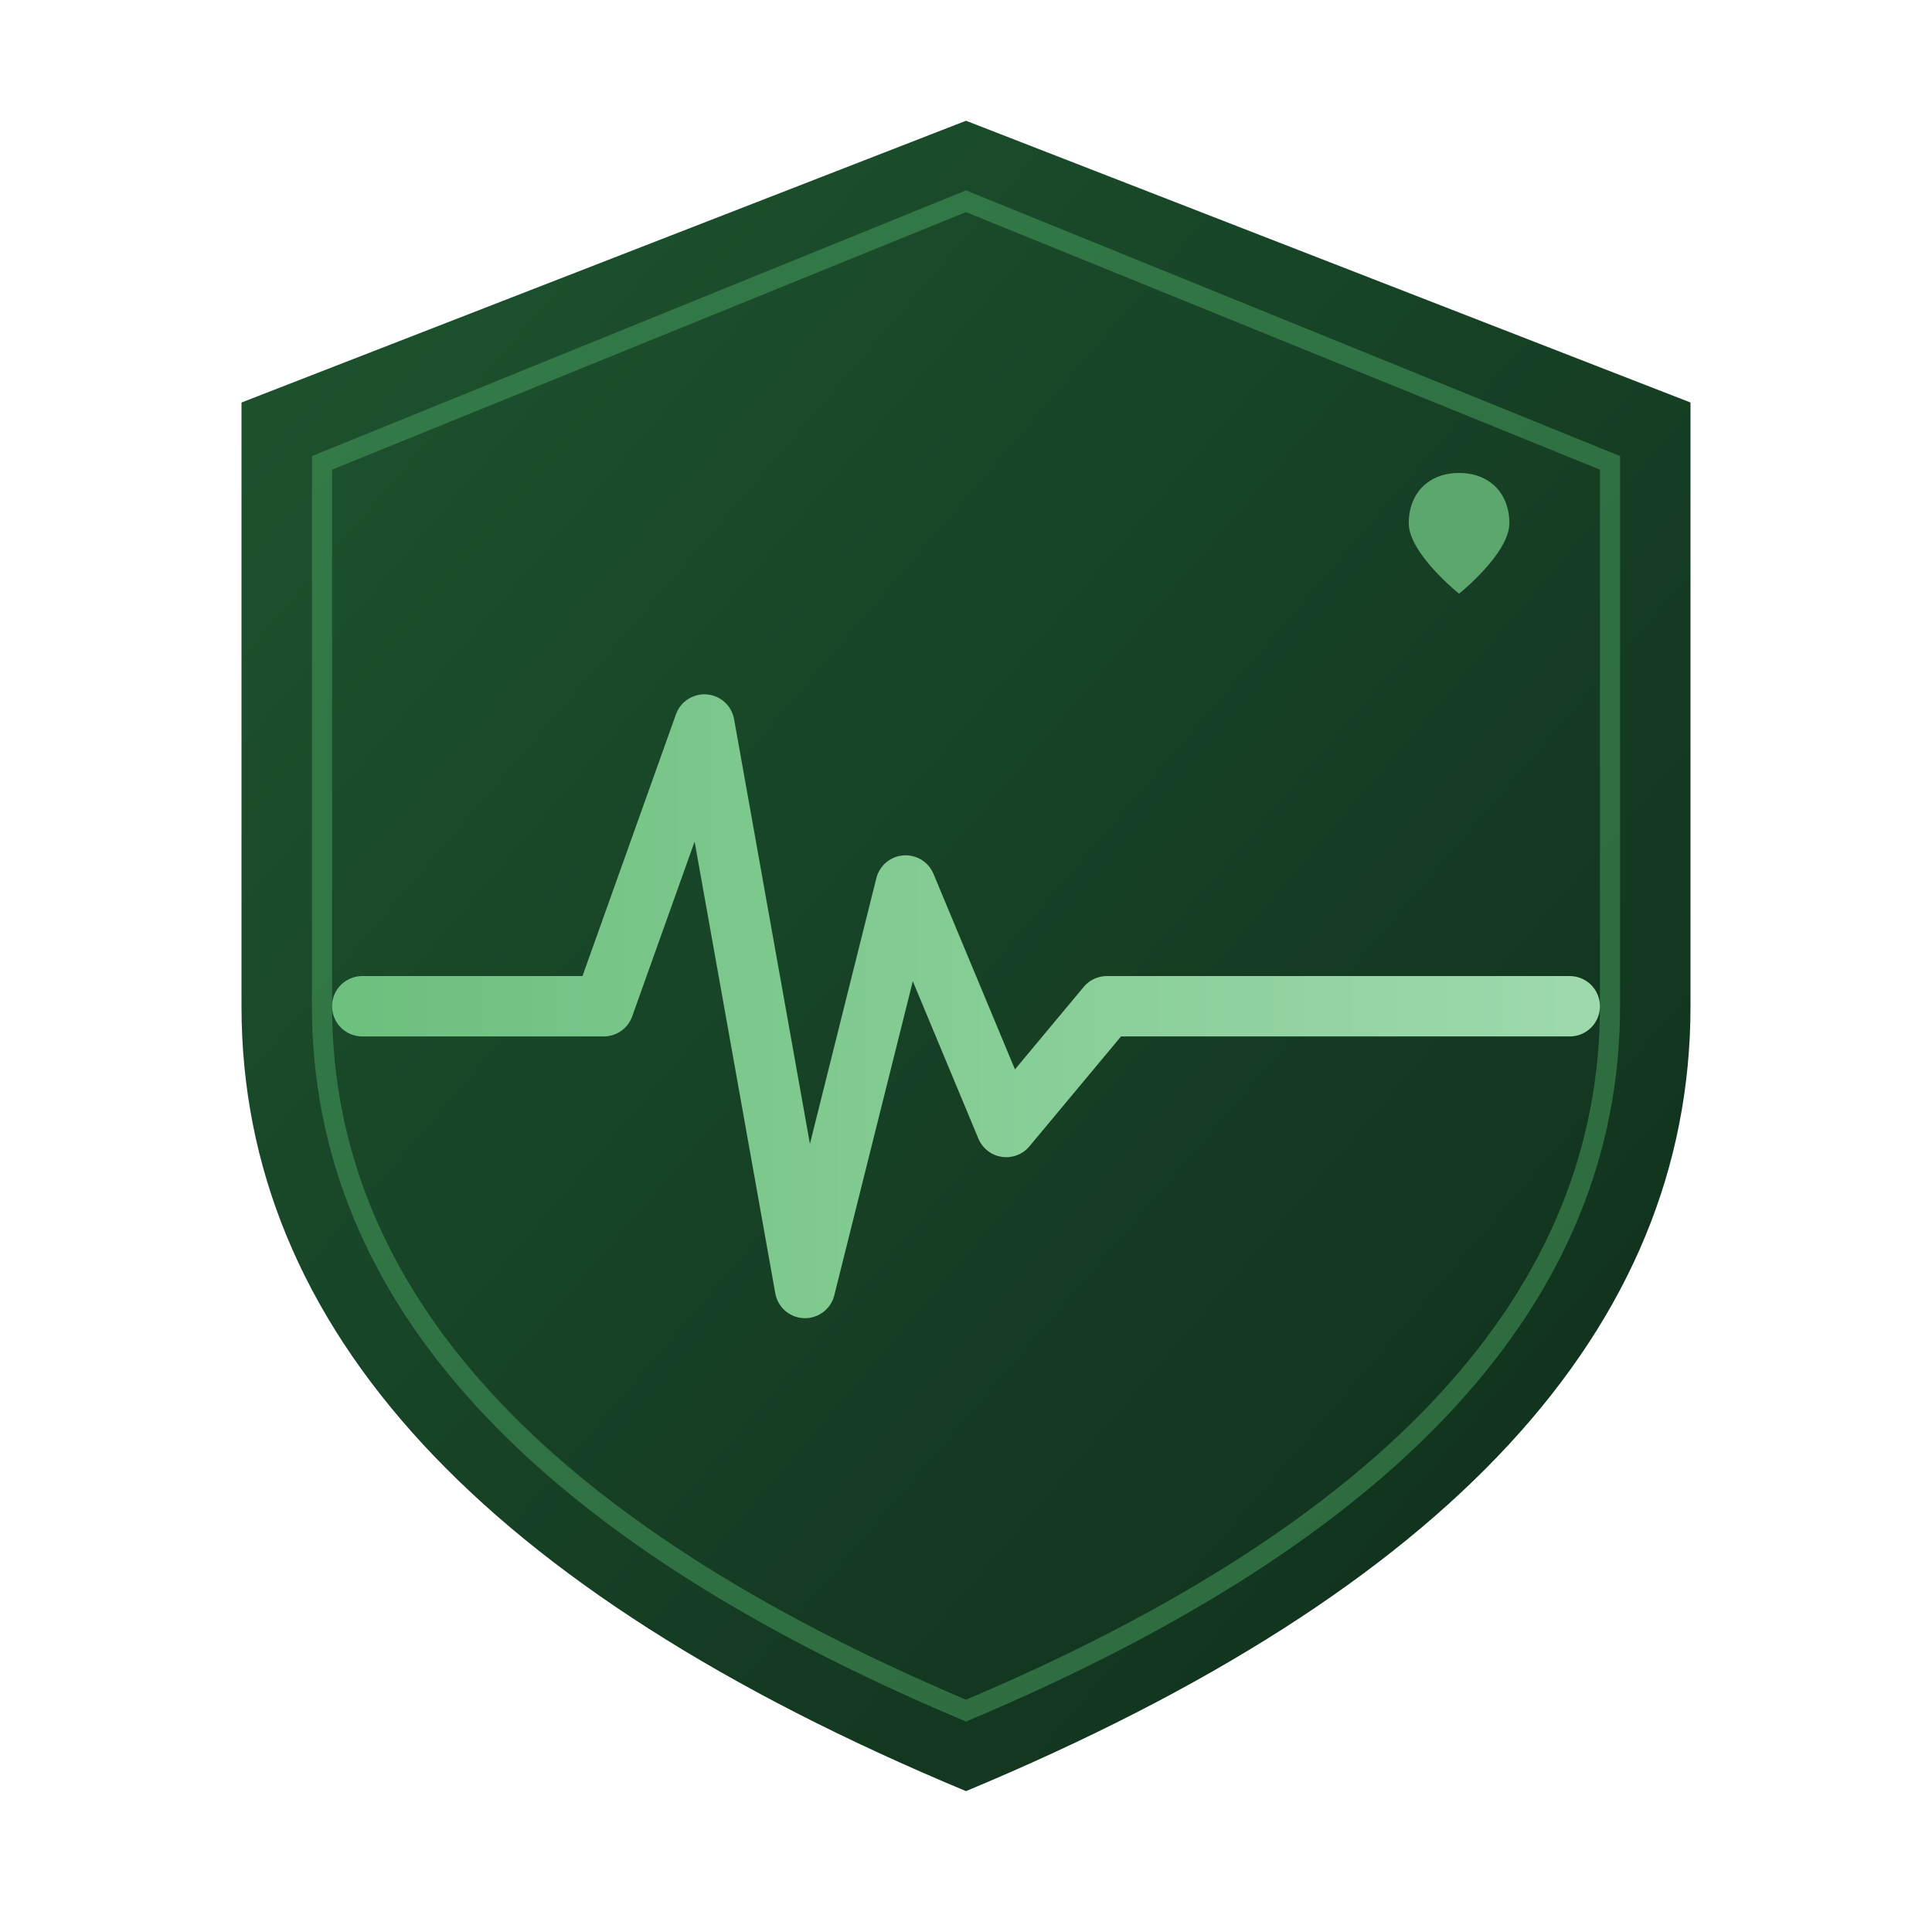
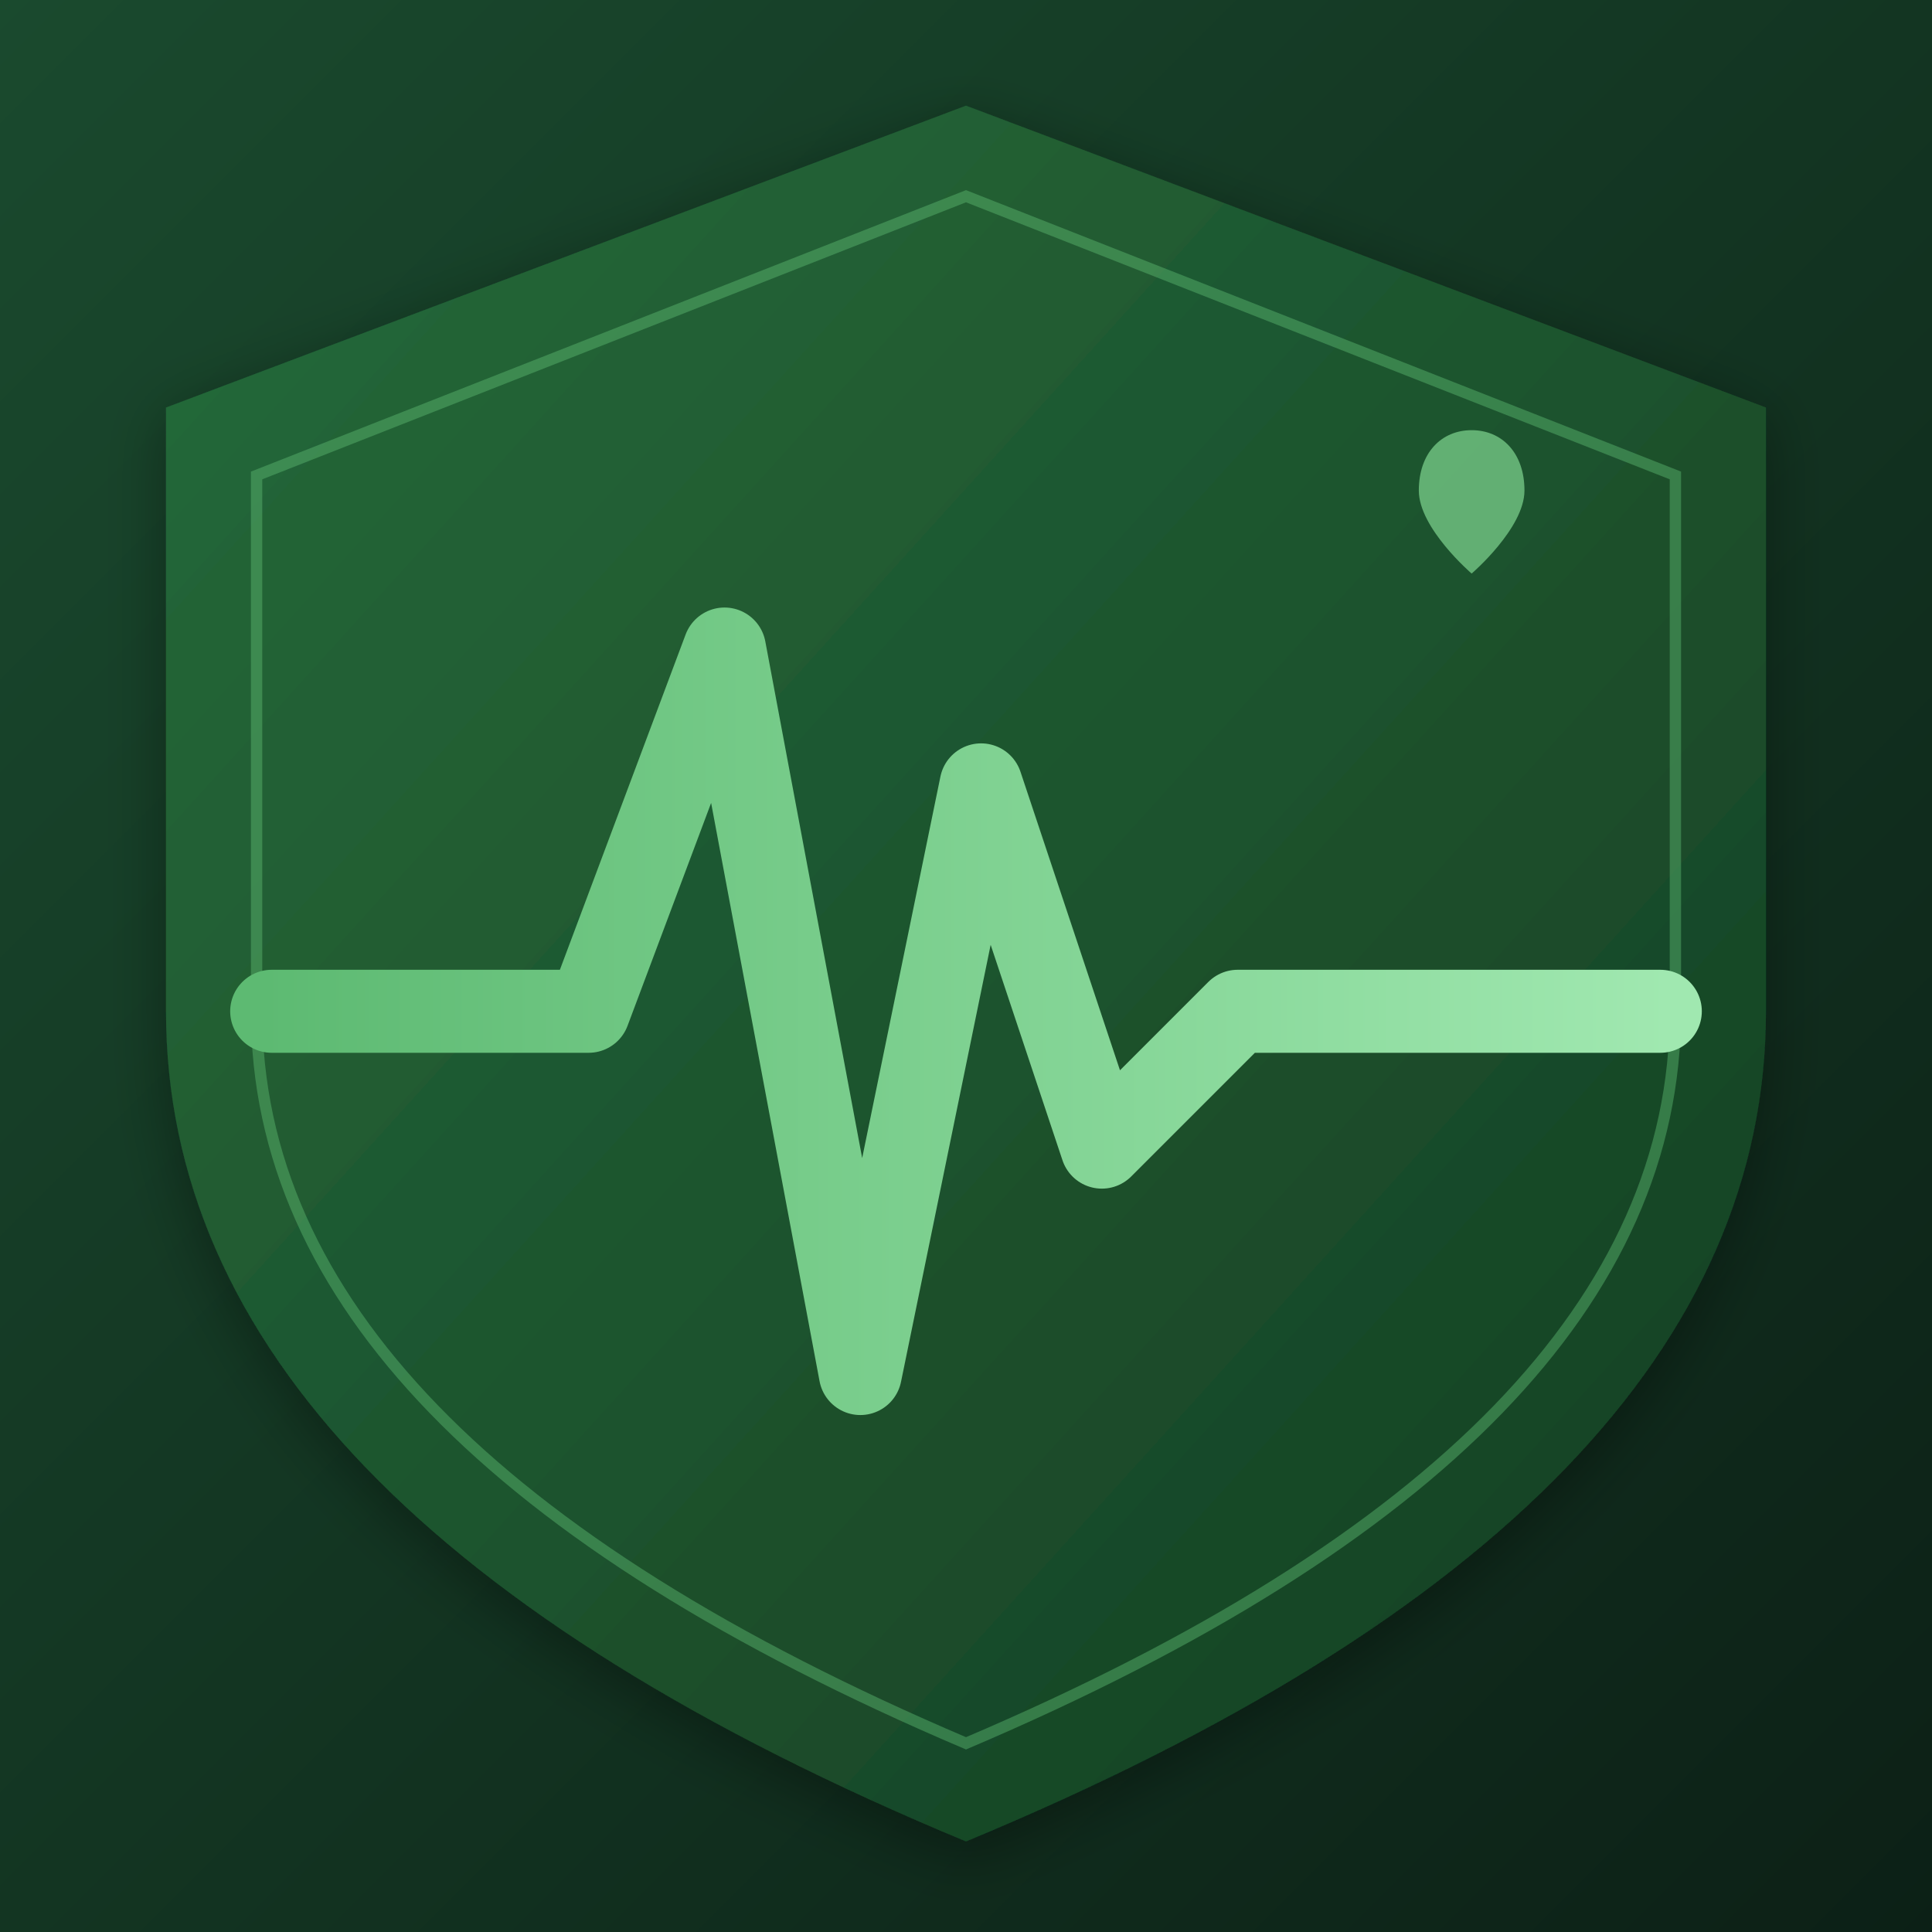
- <svg xmlns="http://www.w3.org/2000/svg" viewBox="0 0 192 192" width="192" height="192">
+ <svg xmlns="http://www.w3.org/2000/svg" viewBox="0 0 512 512" width="512" height="512">
  <defs>
+     <linearGradient id="bgGrad" x1="0%" y1="0%" x2="100%" y2="100%">
+       <stop offset="0%" stop-color="#1a4a2e" />
+       <stop offset="100%" stop-color="#0c2016" />
+     </linearGradient>
    <linearGradient id="shieldGrad" x1="0%" y1="0%" x2="100%" y2="100%">
-       <stop offset="0%" stop-color="#1e5530" />
-       <stop offset="100%" stop-color="#0f2d1a" />
+       <stop offset="0%" stop-color="#266b3a" />
+       <stop offset="100%" stop-color="#143d22" />
    </linearGradient>
    <linearGradient id="waveGrad" x1="0%" y1="0%" x2="100%" y2="0%">
-       <stop offset="0%" stop-color="#6ec07f" />
-       <stop offset="100%" stop-color="#9dd9ab" />
+       <stop offset="0%" stop-color="#5dba72" />
+       <stop offset="100%" stop-color="#a0e8b0" />
    </linearGradient>
+     <filter id="shadow" x="-10%" y="-10%" width="120%" height="120%">
+       <feDropShadow dx="0" dy="4" stdDeviation="8" flood-color="#000" flood-opacity="0.35" />
+     </filter>
  </defs>
-   <path d="M96 12 L168 40 L168 100 Q168 148 96 178 Q24 148 24 100 L24 40 Z" fill="url(#shieldGrad)" />
-   <path d="M96 20 L160 46 L160 100 Q160 143 96 170 Q32 143 32 100 L32 46 Z" fill="none" stroke="#4aa362" stroke-width="2" opacity="0.5" />
-   <polyline points="36,100 60,100 70,72 80,128 90,88 100,112 110,100 156,100" fill="none" stroke="url(#waveGrad)" stroke-width="6" stroke-linecap="round" stroke-linejoin="round" />
-   <path d="M140 52 C140 49 142 47 145 47 C148 47 150 49 150 52 C150 55 145 59 145 59 C145 59 140 55 140 52 Z" fill="#6ec07f" opacity="0.8" />
+   <rect width="512" height="512" fill="url(#bgGrad)" />
+   <path d="M256 28 L468 108 L468 268 Q468 400 256 488 Q44 400 44 268 L44 108 Z" fill="url(#shieldGrad)" filter="url(#shadow)" />
+   <path d="M256 52 L444 126 L444 268 Q444 382 256 462 Q68 382 68 268 L68 126 Z" fill="none" stroke="#5dba72" stroke-width="3" opacity="0.45" />
+   <polyline points="72,268 156,268 192,172 228,364 260,208 292,304 328,268 440,268" fill="none" stroke="url(#waveGrad)" stroke-width="22" stroke-linecap="round" stroke-linejoin="round" />
+   <path d="M376 130 C376 120 382 114 390 114 C398 114 404 120 404 130 C404 140 390 152 390 152 C390 152 376 140 376 130 Z" fill="#6ec07f" opacity="0.85" />
</svg>
